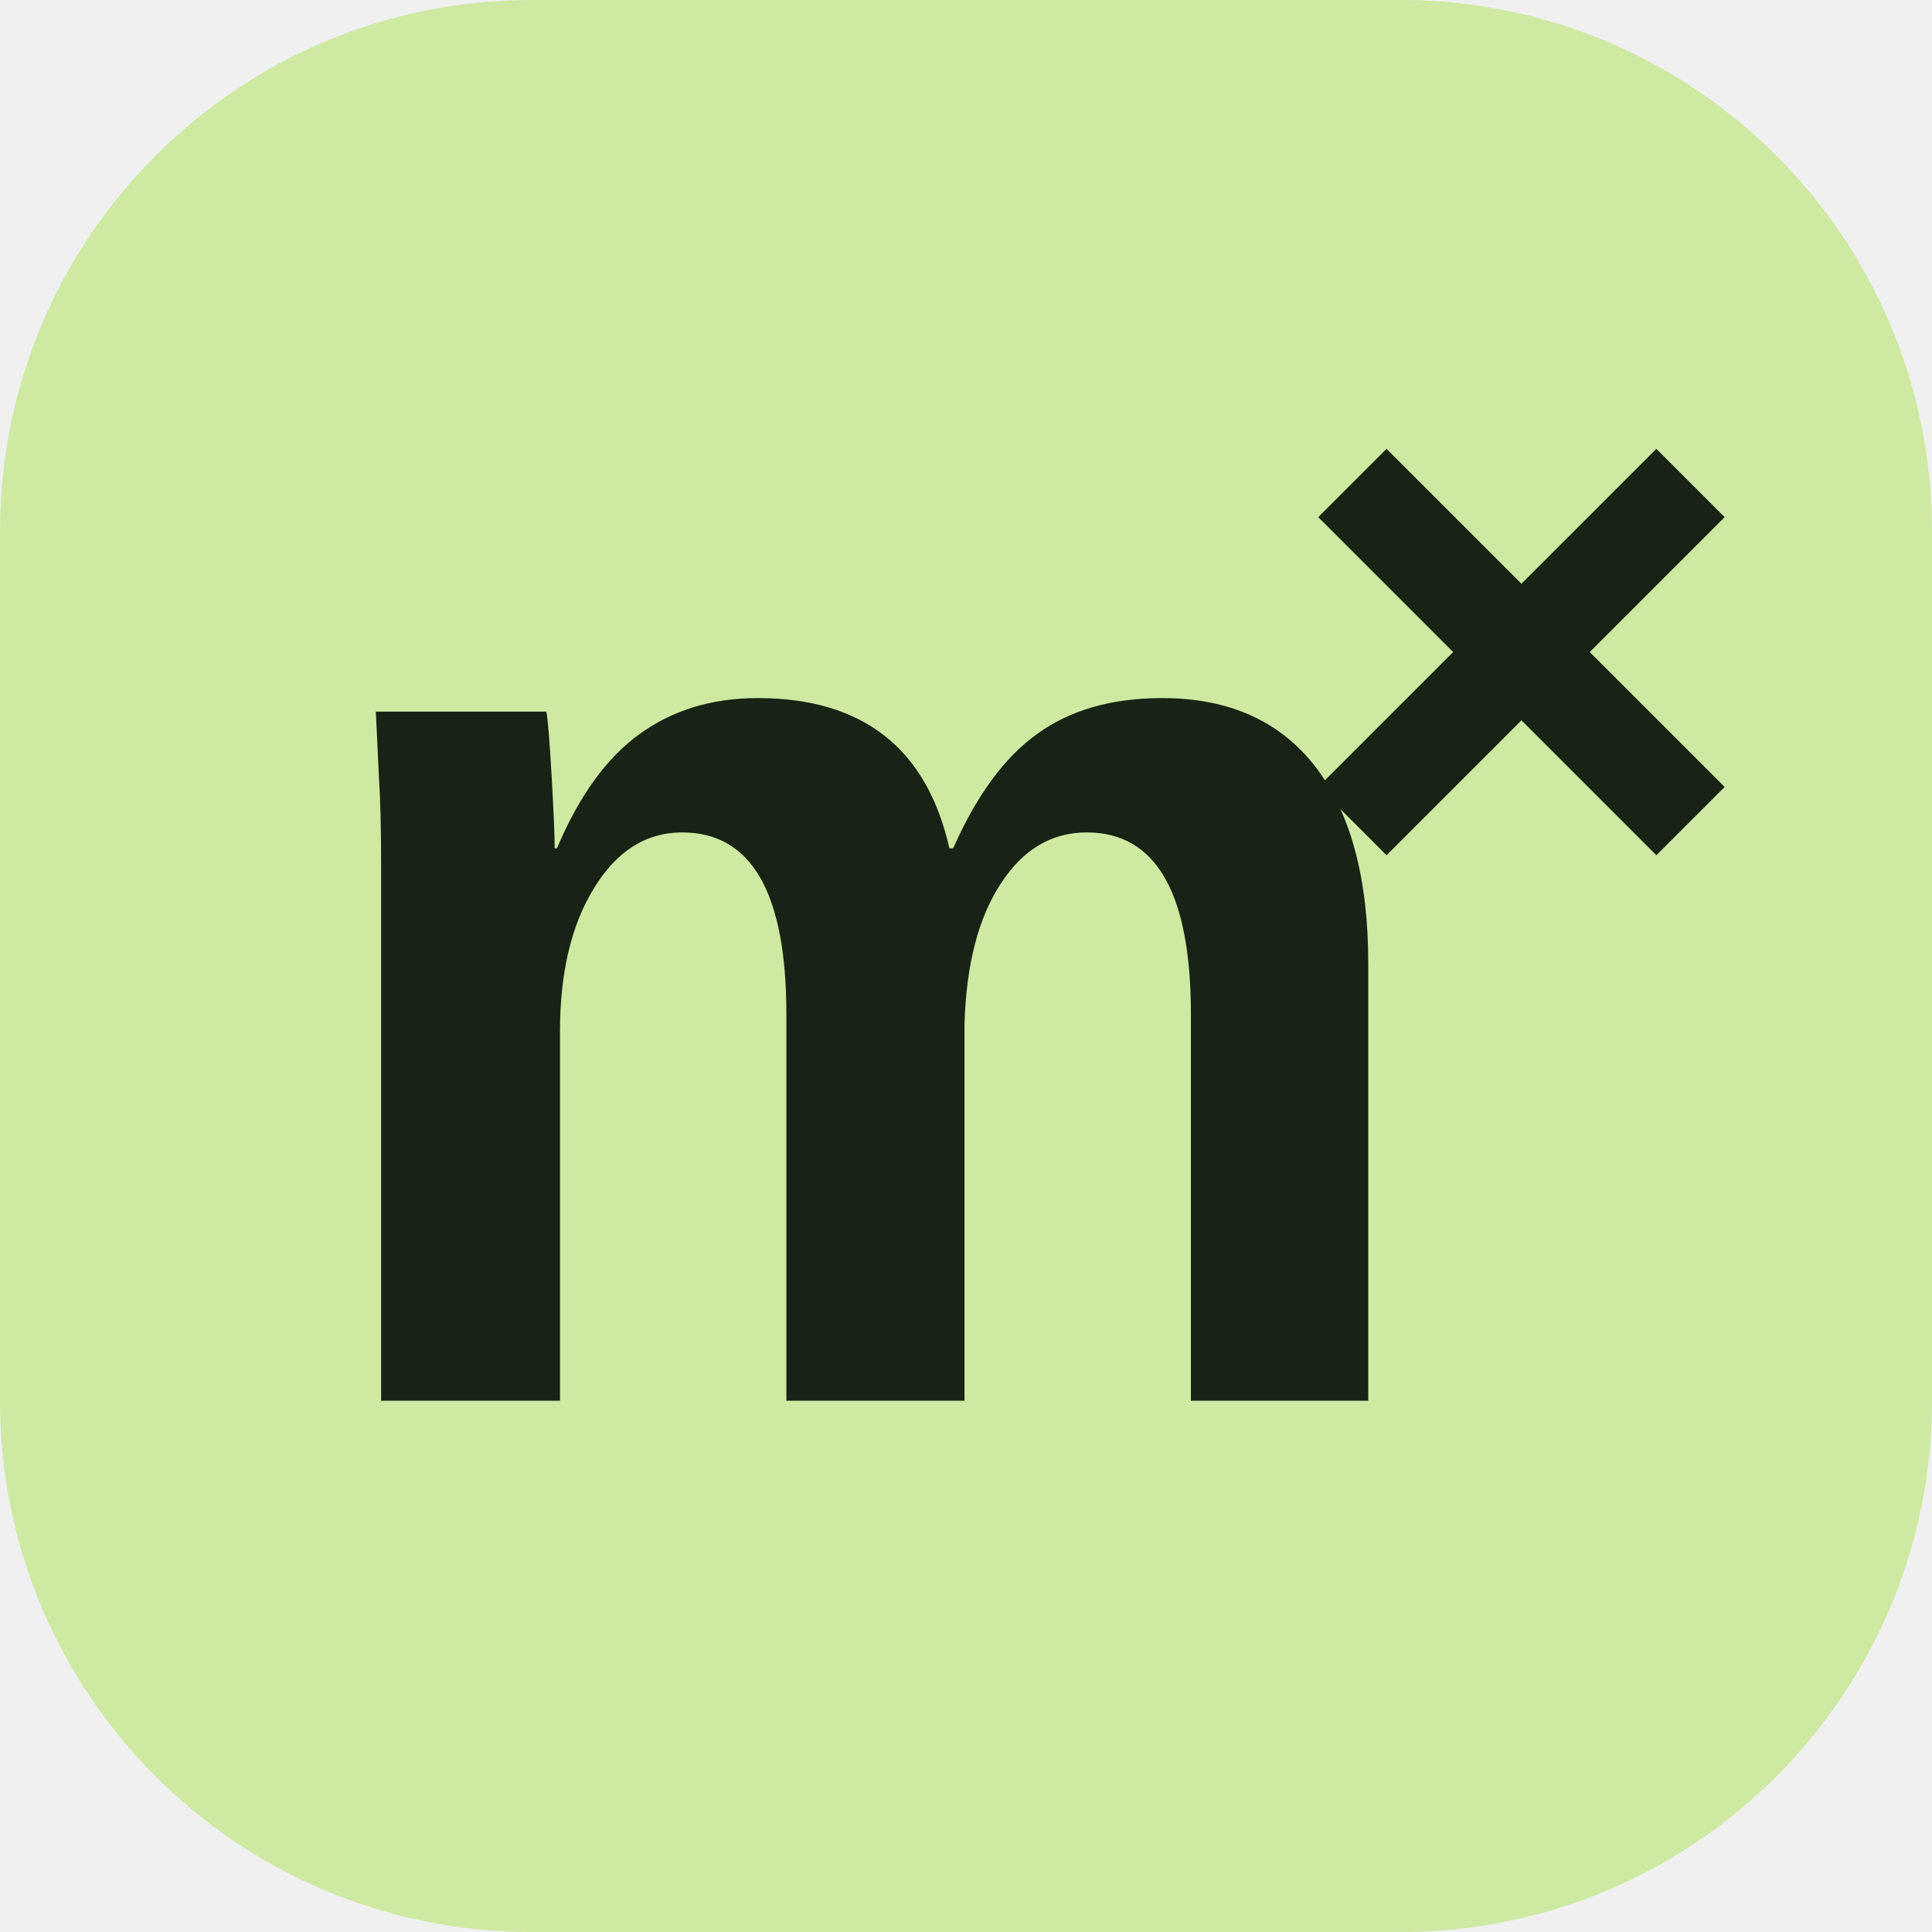
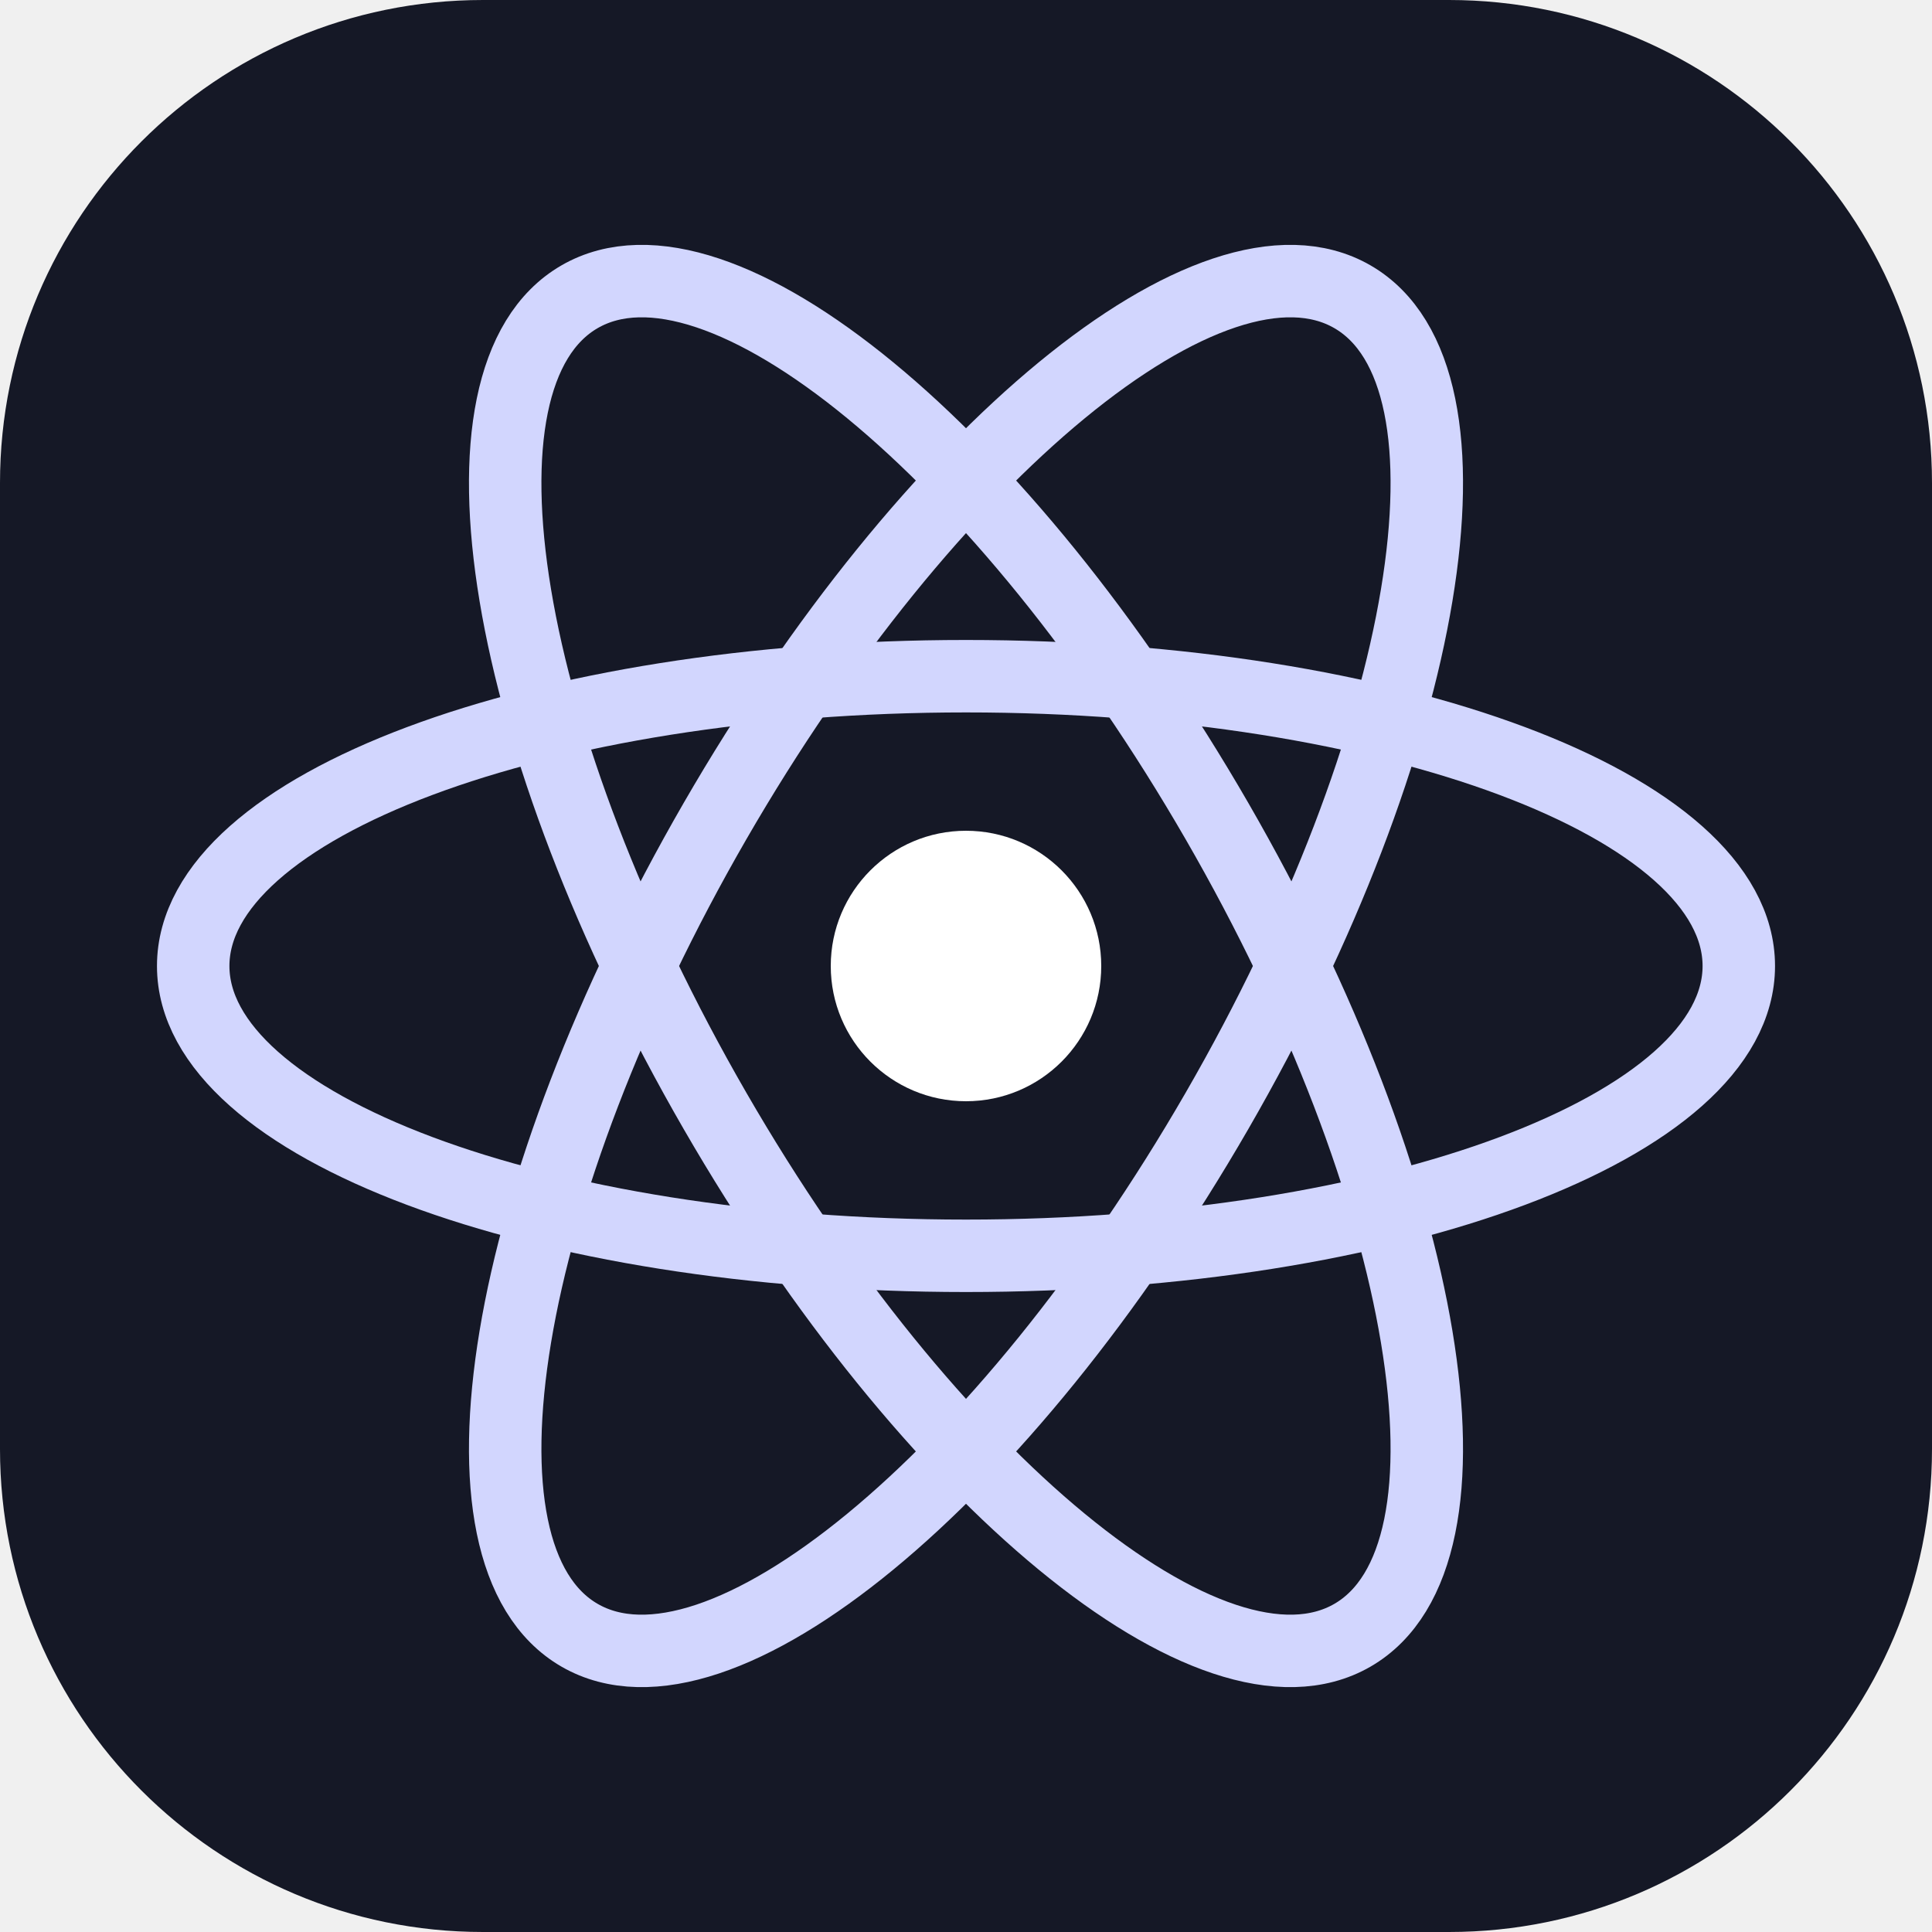
<svg xmlns="http://www.w3.org/2000/svg" viewBox="0 0 40 40">
-   <rect width="40" height="40" rx="11" fill="#cee9a2" />
-   <text x="6" y="29" font-size="27" font-family="Arial" font-weight="bold" fill="#172314">m</text>
-   <path d="m28 10 7 7m0-7-7 7" stroke="#172314" stroke-width="2" />
+   <rect width="40" height="40" rx="10" fill="#151826" />
+   <g fill="none" stroke="#d2d6fe" stroke-width="1.5">
+     <ellipse id="orbit" cx="20" cy="20" rx="16" ry="6" />
+     <use href="#orbit" transform="rotate(60 20 20)" />
+     <use href="#orbit" transform="rotate(120 20 20)" />
+   </g>
+   <circle cx="20" cy="20" r="2.8" fill="#fff" />
</svg>
